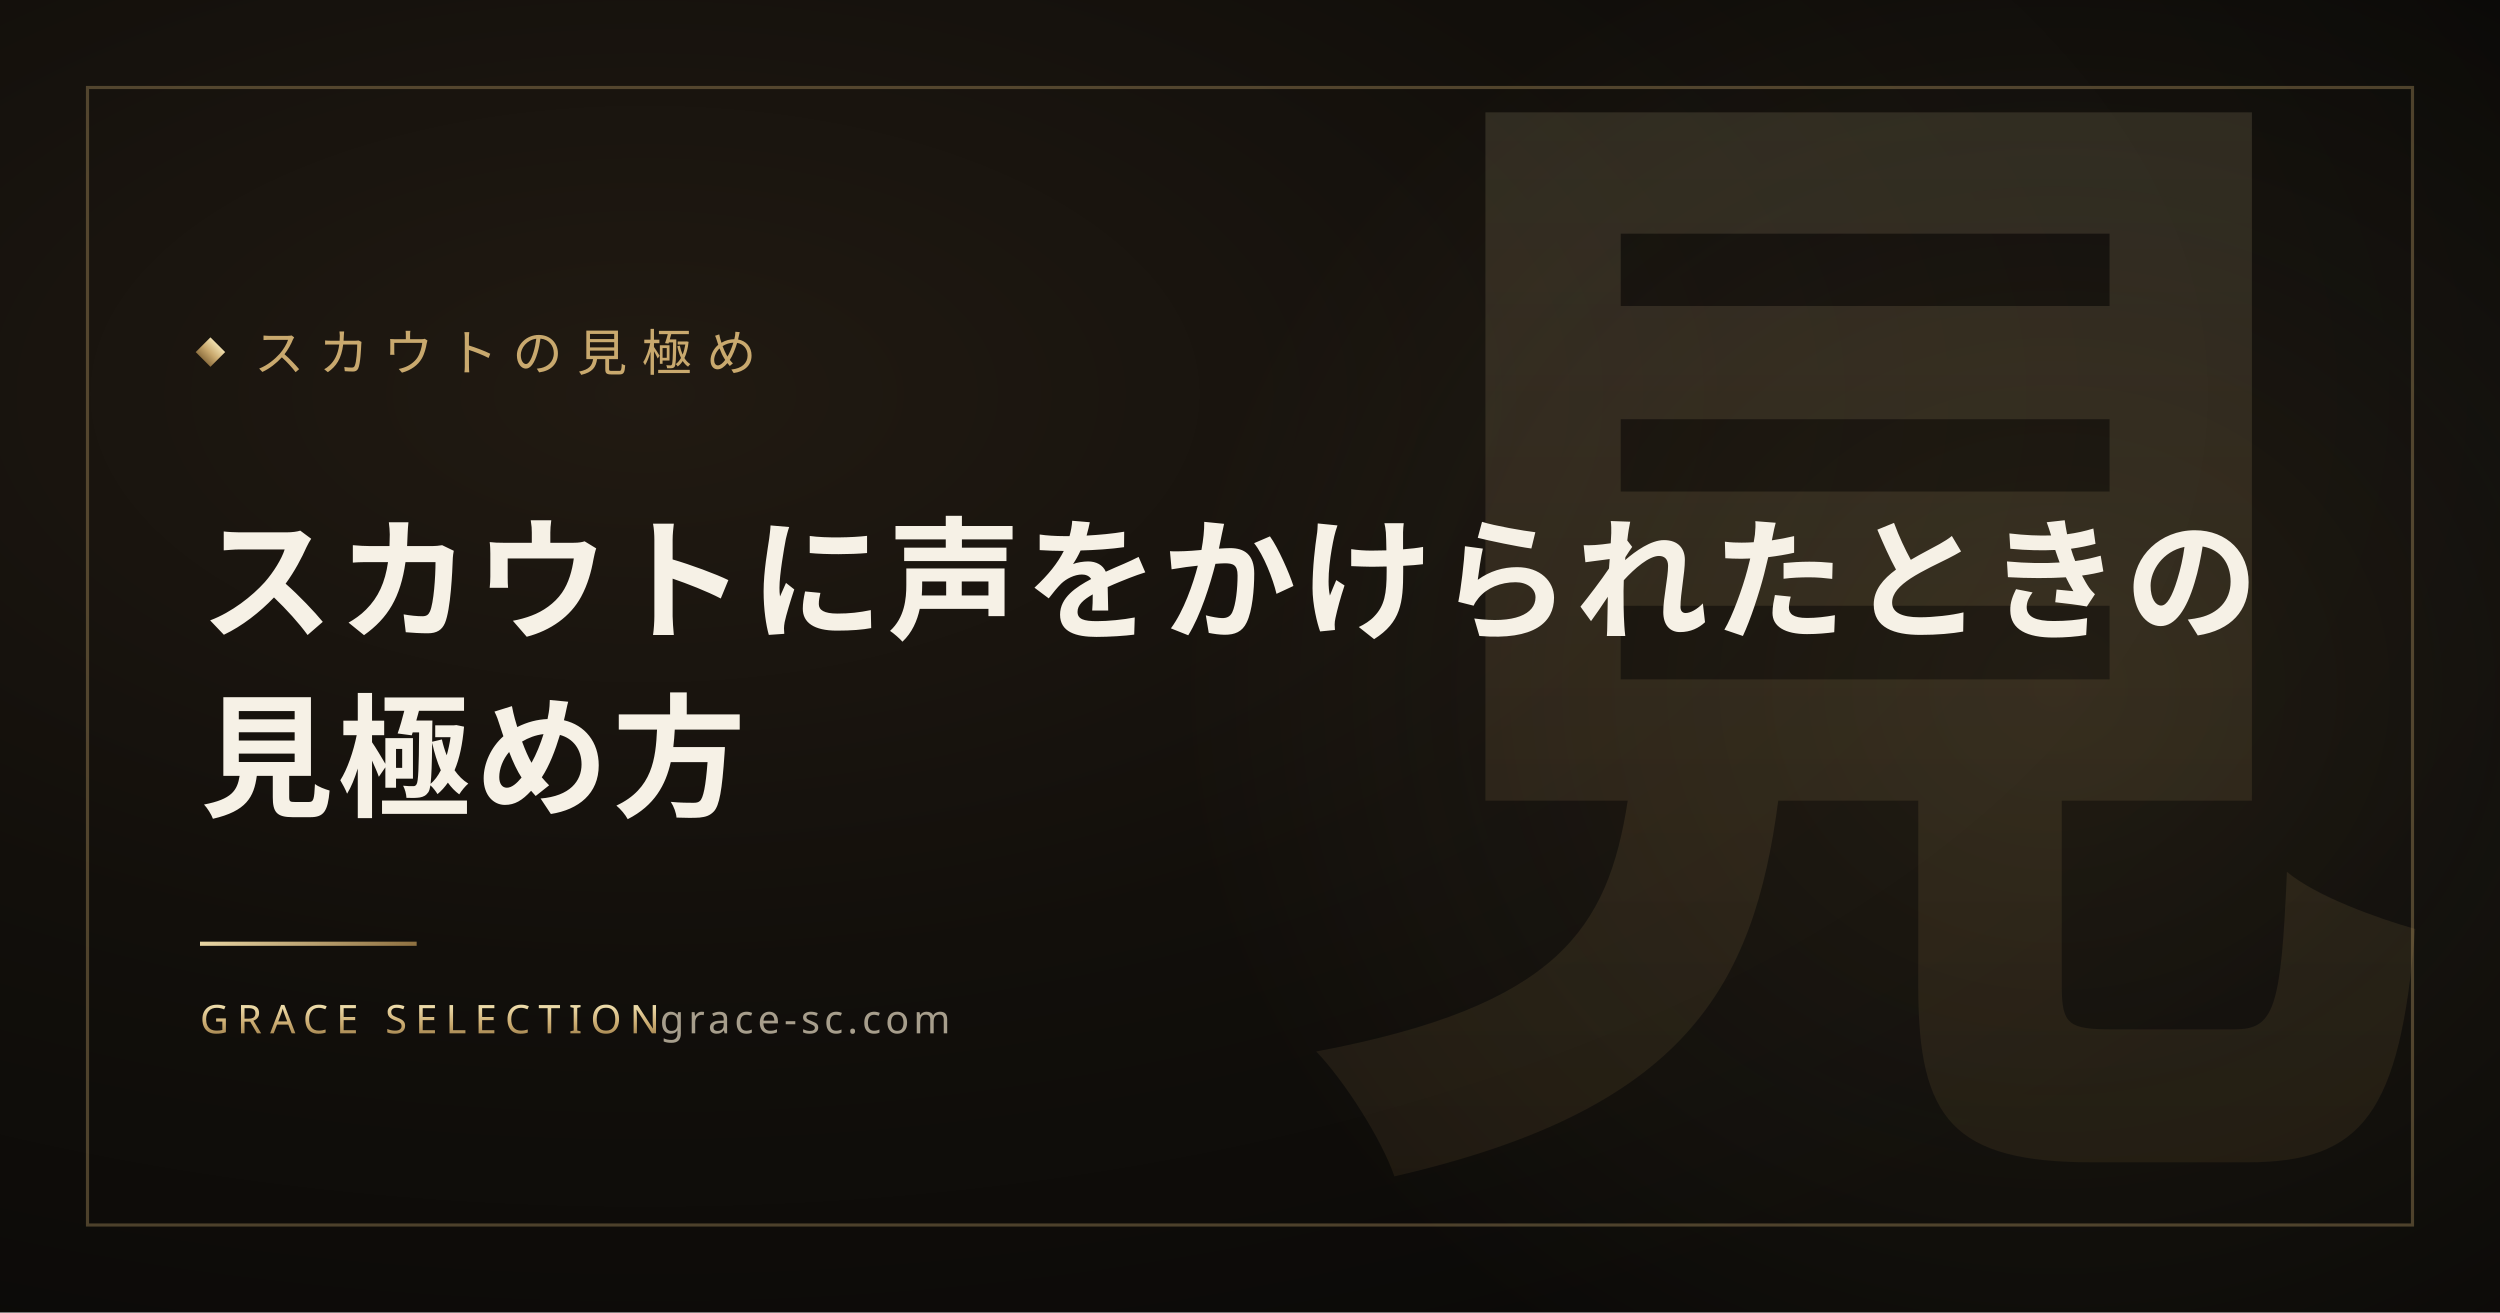
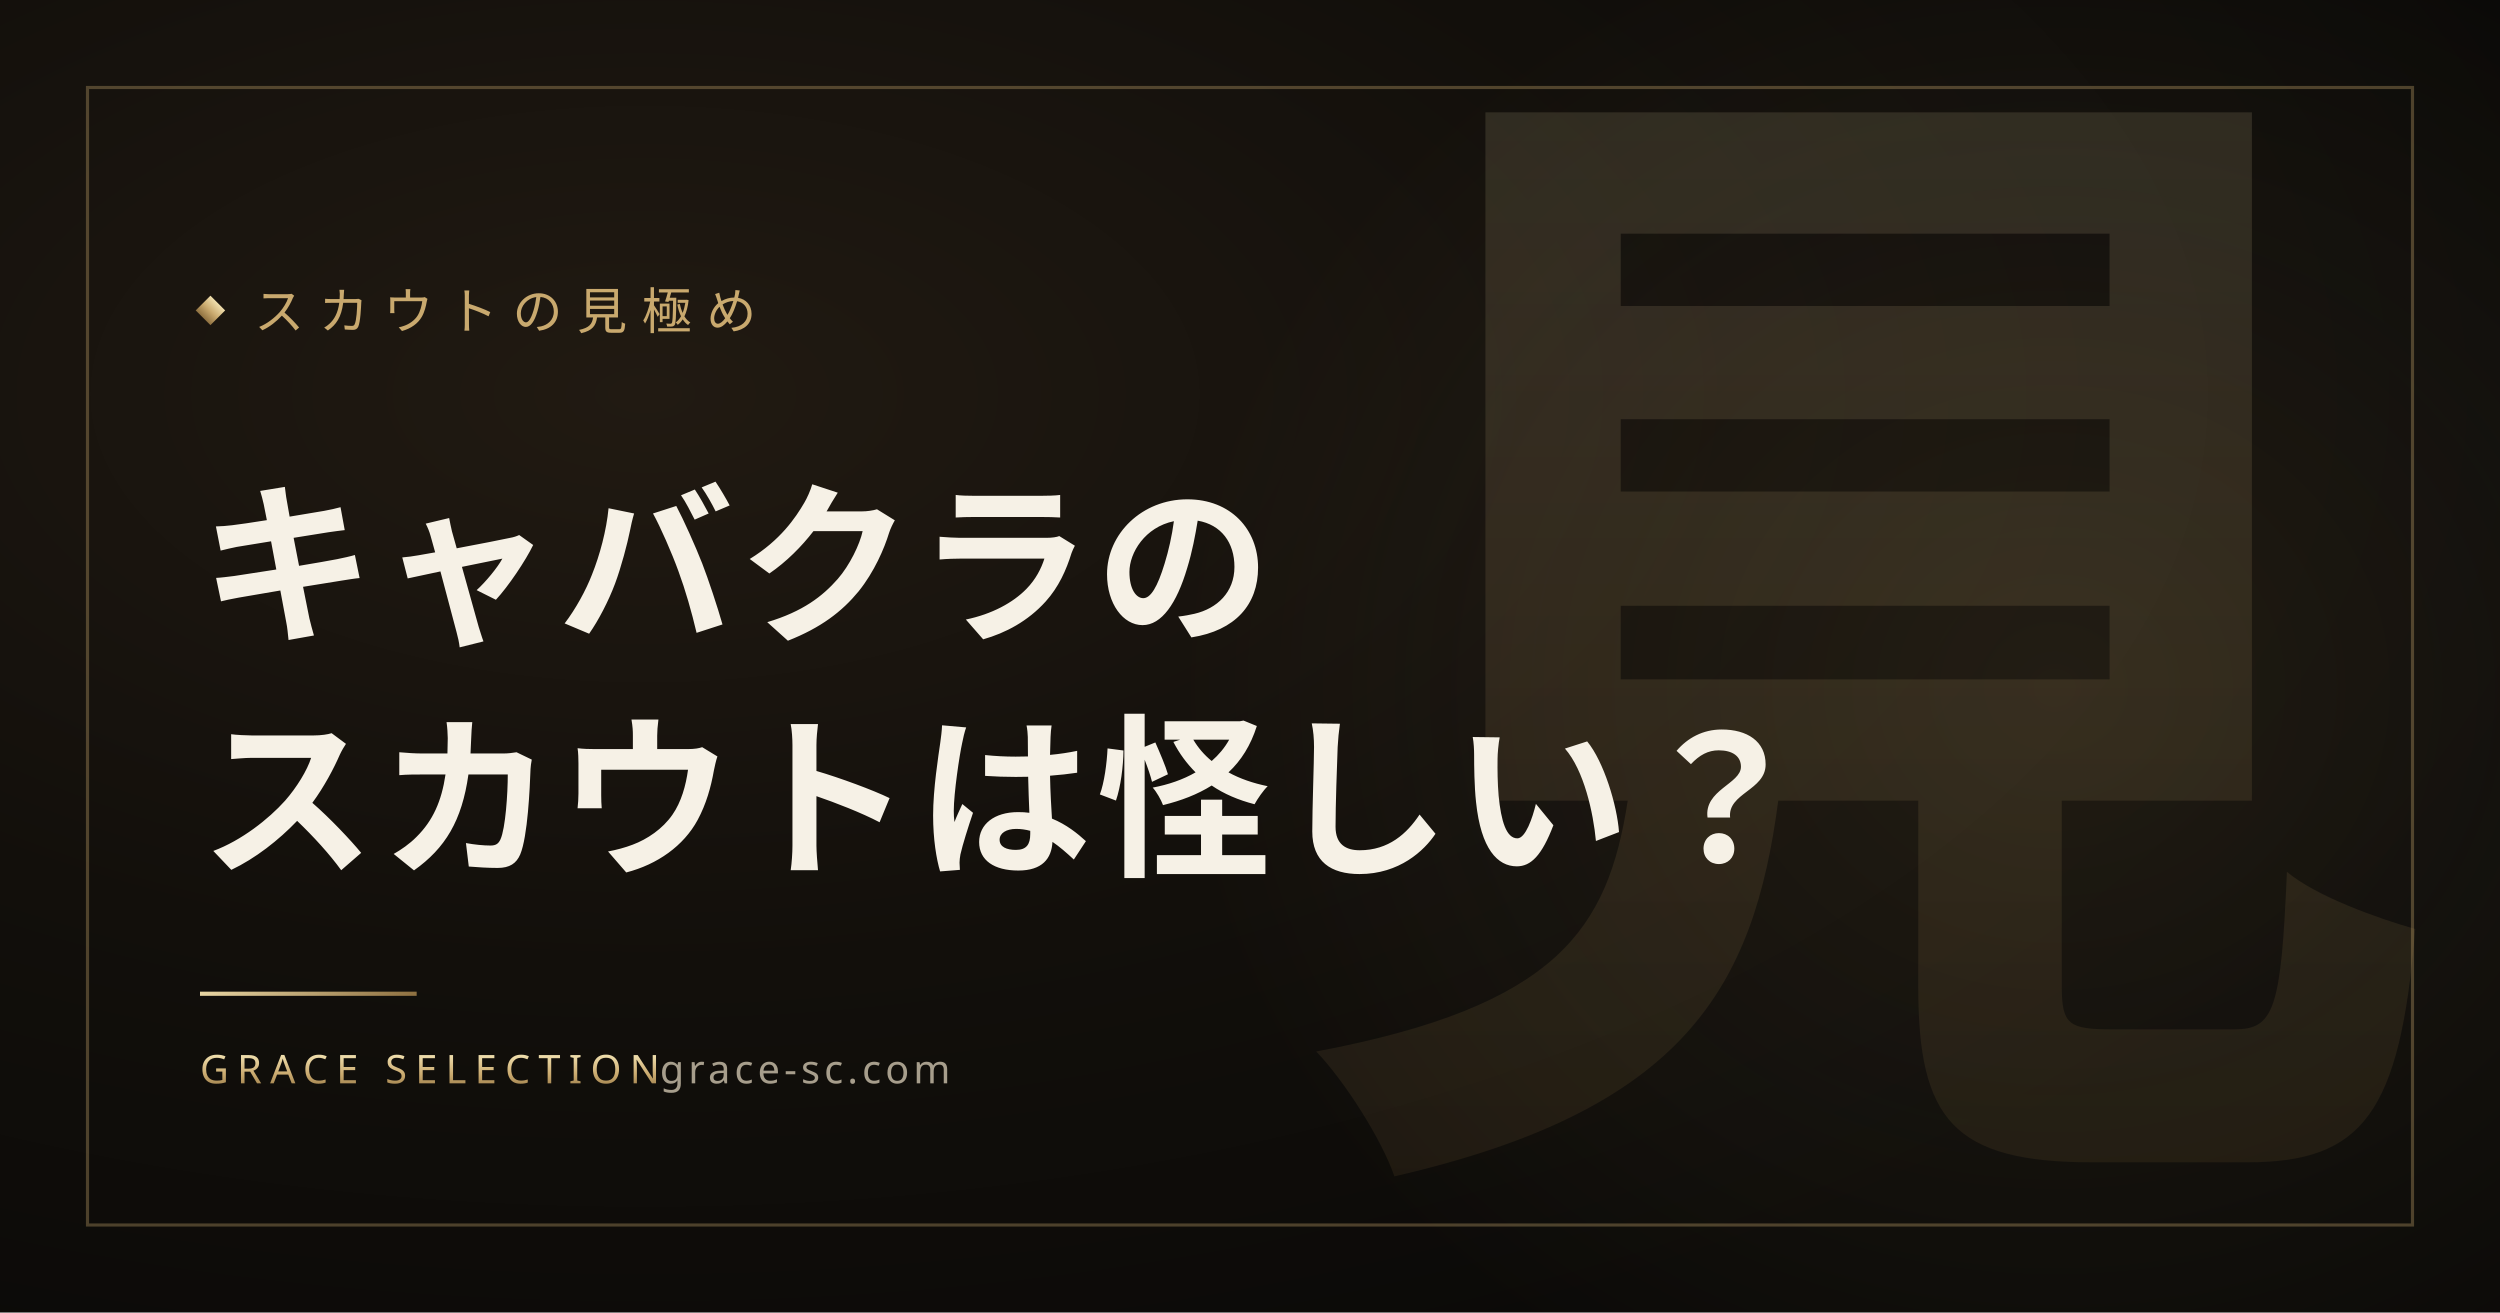
<svg xmlns="http://www.w3.org/2000/svg" viewBox="0 0 1200 630" width="1200" height="630" preserveAspectRatio="xMidYMid slice">
  <defs>
    <radialGradient id="warm" cx="26%" cy="30%" r="80%">
      <stop offset="0%" stop-color="#211A12" />
      <stop offset="55%" stop-color="#120F0B" />
      <stop offset="100%" stop-color="#0B0A08" />
    </radialGradient>
    <radialGradient id="lift" cx="50%" cy="50%" r="50%">
      <stop offset="0%" stop-color="#C9A96E" stop-opacity="0.10" />
      <stop offset="100%" stop-color="#C9A96E" stop-opacity="0" />
    </radialGradient>
    <linearGradient id="foil" x1="0" y1="0" x2="0" y2="1">
      <stop offset="0%" stop-color="#F0DFAE" />
      <stop offset="52%" stop-color="#C9A96E" />
      <stop offset="100%" stop-color="#8E7040" />
    </linearGradient>
    <linearGradient id="foilrule" x1="0" y1="0" x2="1" y2="0">
      <stop offset="0%" stop-color="#E8D5A3" />
      <stop offset="100%" stop-color="#8E7040" />
    </linearGradient>
  </defs>
  <rect width="1200" height="630" fill="url(#warm)" />
  <ellipse cx="985" cy="330" rx="420" ry="380" fill="url(#lift)" />
  <text x="1175" y="512" text-anchor="end" font-family="'Noto Serif JP','Hiragino Mincho ProN','Yu Mincho','BIZ UDPMincho',serif" font-size="560" font-weight="600" fill="url(#foil)" opacity="0.13">見</text>
  <rect x="42" y="42" width="1116" height="546" fill="none" stroke="#C9A96E" stroke-opacity="0.34" stroke-width="1.5" />
-   <rect x="96" y="164" width="10" height="10" transform="rotate(45 101 169)" fill="url(#foil)" />
-   <text x="122" y="178" font-family="'Noto Sans JP','Hiragino Sans','Yu Gothic','Meiryo',sans-serif" font-size="24" letter-spacing="7" font-weight="500" fill="#C9A96E">スカウトの見極め</text>
-   <text x="96" y="302" font-family="'Noto Serif JP','Hiragino Mincho ProN','Yu Mincho','BIZ UDPMincho',serif" font-size="64" font-weight="600" fill="#F6F1E6" letter-spacing="2">スカウトに声をかけられたときの</text>
-   <text x="96" y="387" font-family="'Noto Serif JP','Hiragino Mincho ProN','Yu Mincho','BIZ UDPMincho',serif" font-size="64" font-weight="600" fill="#F6F1E6" letter-spacing="2">見極め方</text>
-   <rect x="96" y="452" width="104" height="2" fill="url(#foilrule)" />
-   <text x="96" y="496" font-family="'Noto Sans JP','Hiragino Sans','Yu Gothic','Meiryo',sans-serif" font-size="19" letter-spacing="4" font-weight="500" fill="url(#foil)">GRACE SELECTION<tspan fill="#A79E8C" letter-spacing="2" font-weight="400">　grace-sc.com</tspan>
+   <rect x="96" y="144" width="10" height="10" transform="rotate(45 101 149)" fill="url(#foil)" />
+   <text x="122" y="158" font-family="'Noto Sans JP','Hiragino Sans','Yu Gothic','Meiryo',sans-serif" font-size="24" letter-spacing="7" font-weight="500" fill="#C9A96E">スカウトの見極め</text>
+   <text x="96" y="302" font-family="'Noto Serif JP','Hiragino Mincho ProN','Yu Mincho','BIZ UDPMincho',serif" font-size="84" font-weight="600" fill="#F6F1E6" letter-spacing="2">キャバクラの</text>
+   <text x="96" y="414" font-family="'Noto Serif JP','Hiragino Mincho ProN','Yu Mincho','BIZ UDPMincho',serif" font-size="84" font-weight="600" fill="#F6F1E6" letter-spacing="2">スカウトは怪しい？</text>
+   <rect x="96" y="476" width="104" height="2" fill="url(#foilrule)" />
+   <text x="96" y="520" font-family="'Noto Sans JP','Hiragino Sans','Yu Gothic','Meiryo',sans-serif" font-size="19" letter-spacing="4" font-weight="500" fill="url(#foil)">GRACE SELECTION<tspan fill="#A79E8C" letter-spacing="2" font-weight="400">　grace-sc.com</tspan>
  </text>
</svg>
